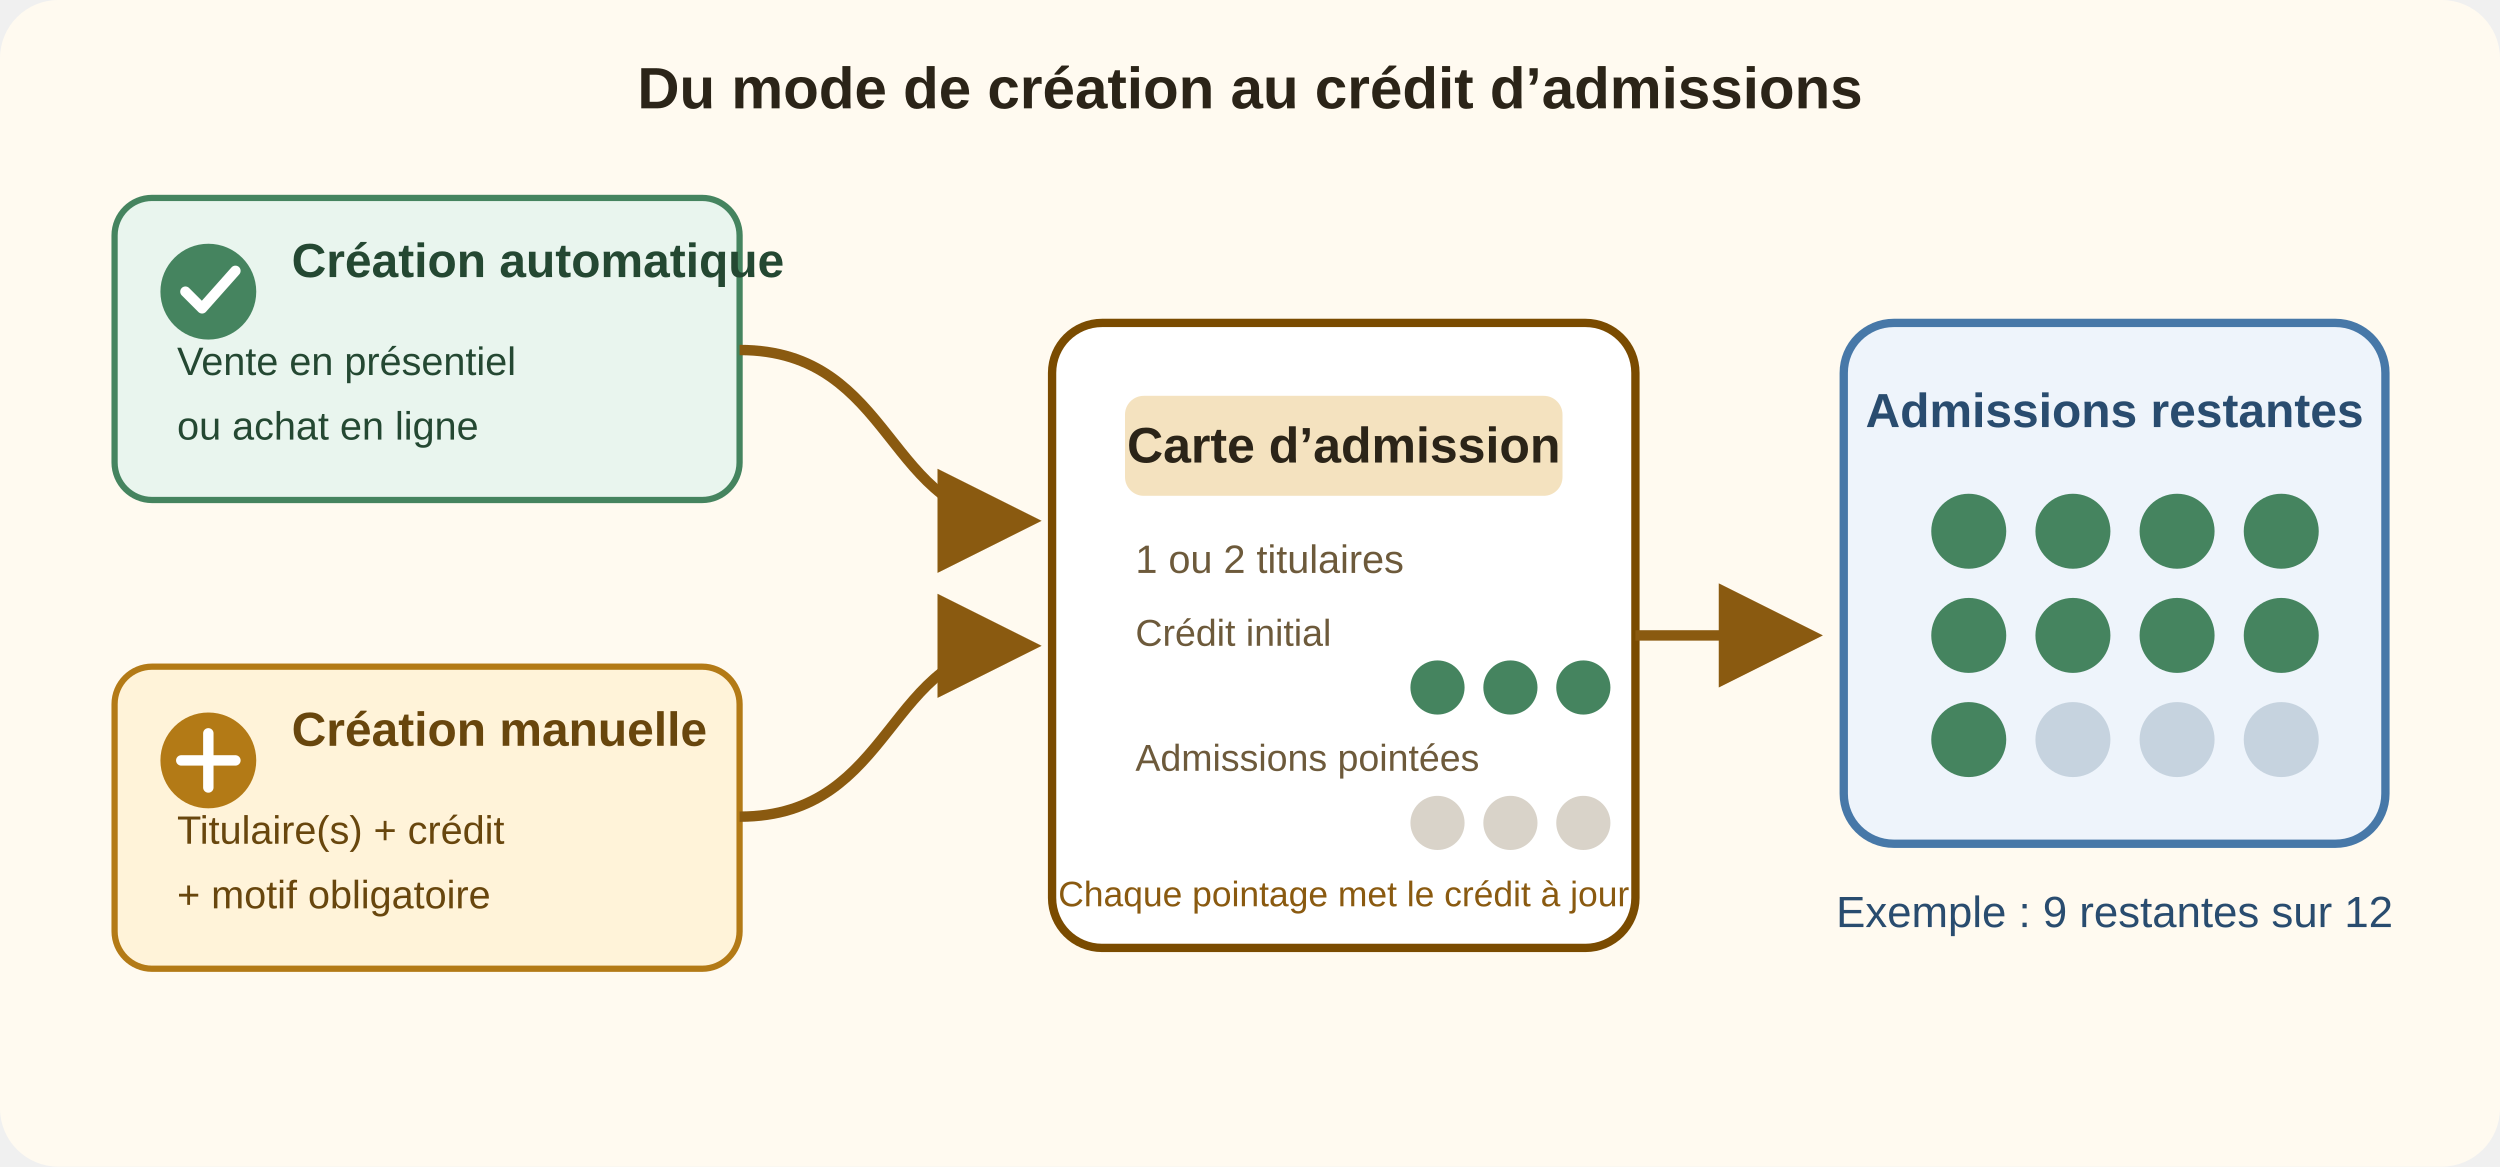
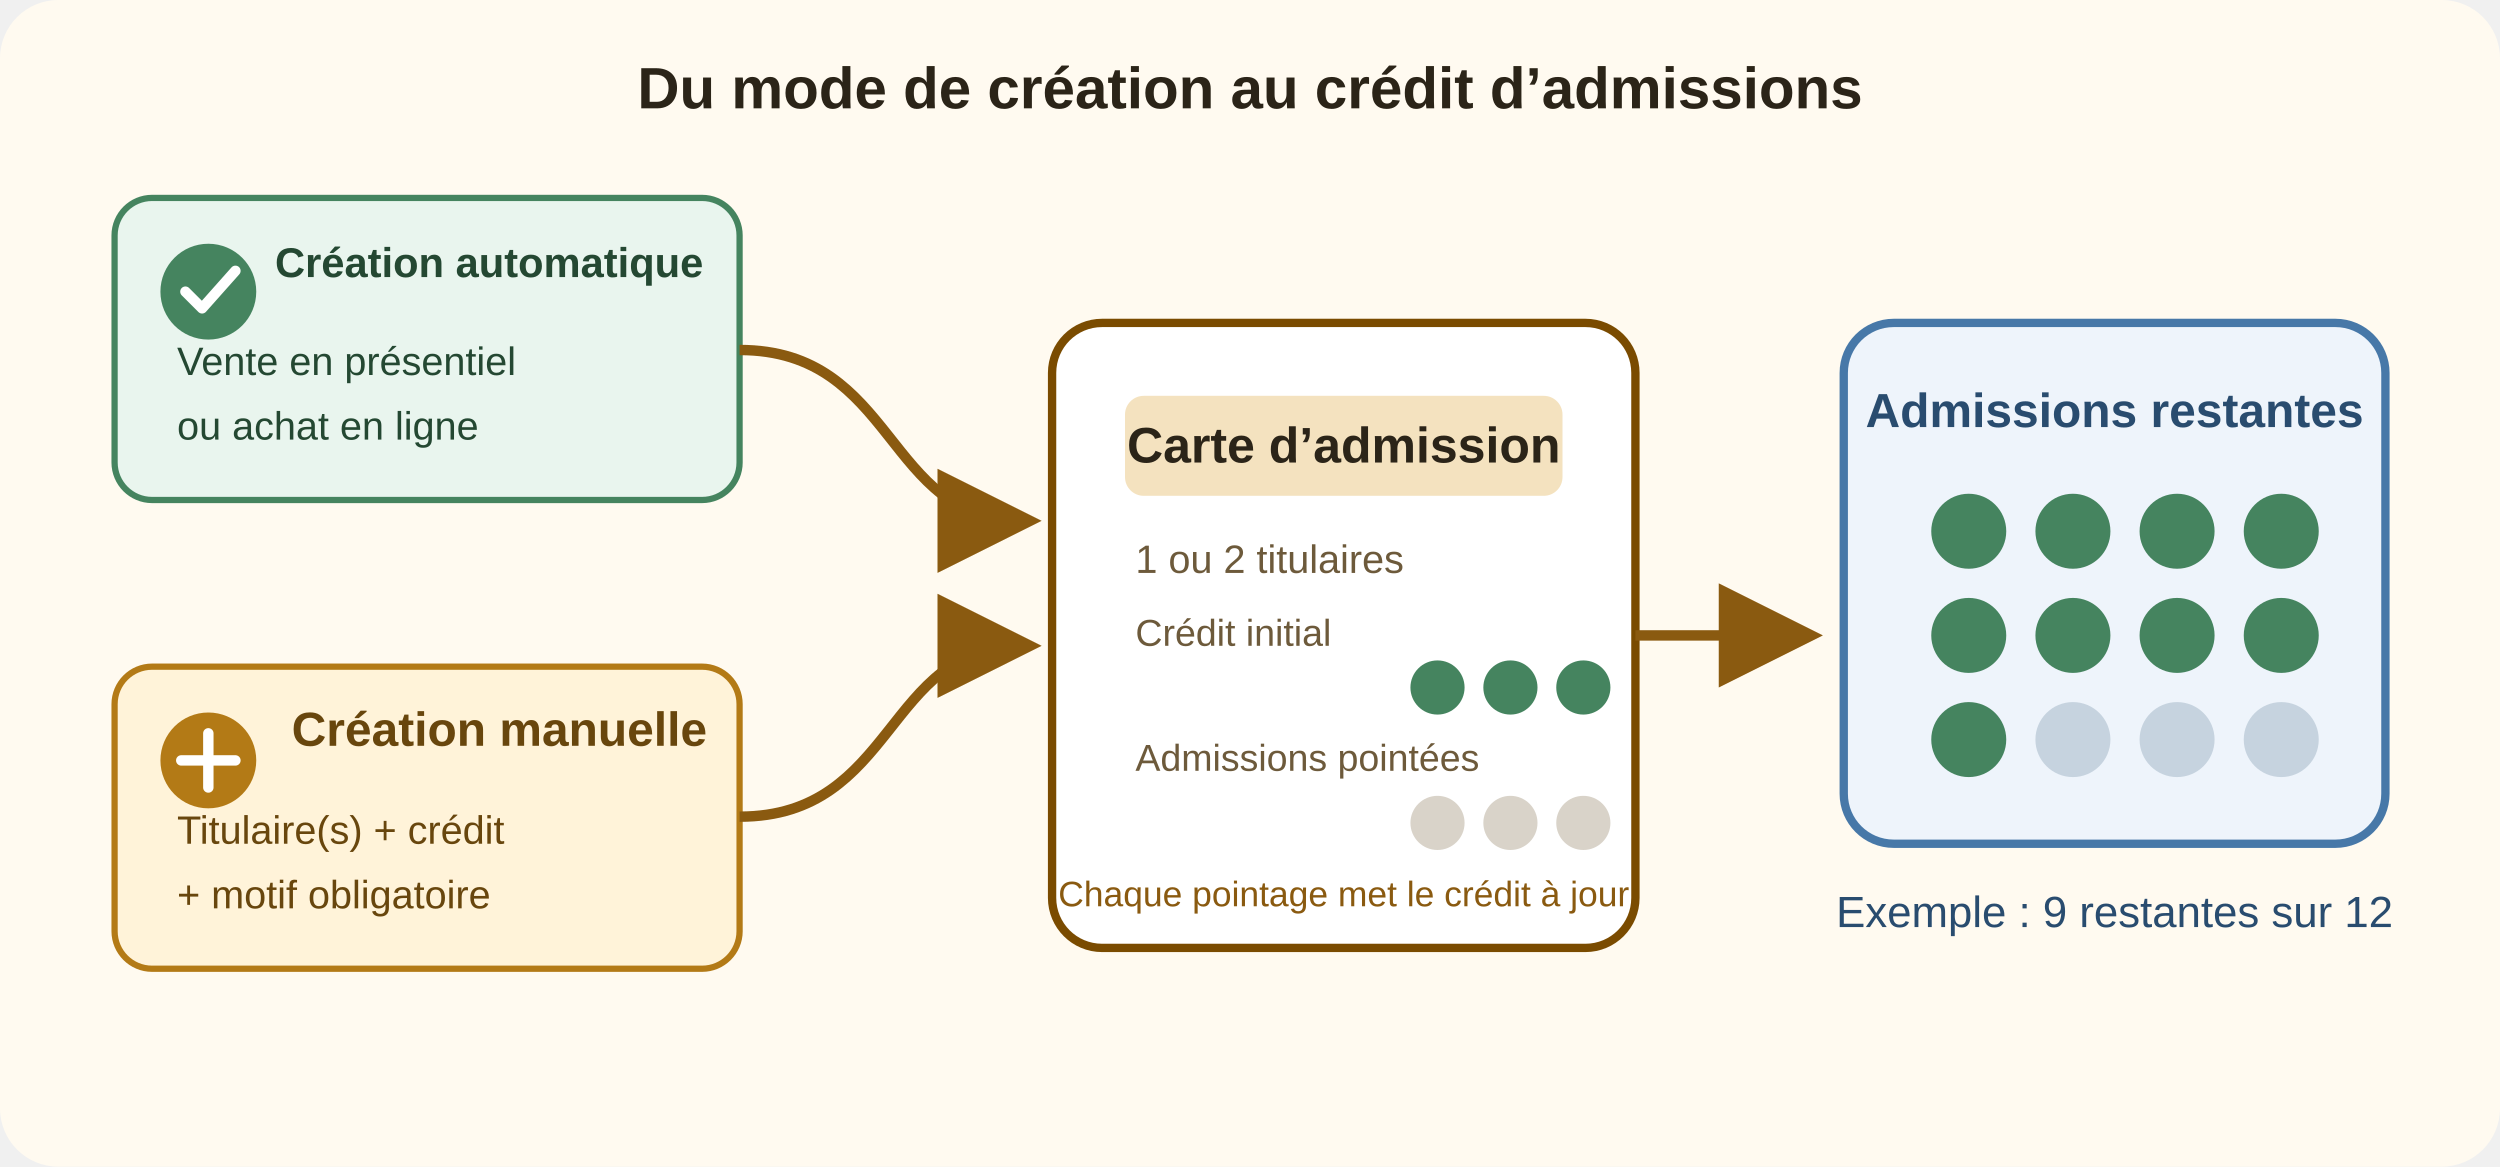
<svg xmlns="http://www.w3.org/2000/svg" width="1200" height="560" viewBox="0 0 1200 560">
  <defs>
    <marker id="arrow" markerWidth="10" markerHeight="10" refX="8" refY="5" orient="auto">
      <path d="M0 0 L10 5 L0 10 Z" fill="#8a5a10" />
    </marker>
  </defs>
  <rect width="1200" height="560" rx="28" fill="#fffaf0" />
  <text x="600" y="52" text-anchor="middle" font-family="Arial, sans-serif" font-size="28" font-weight="700" fill="#2b2418">
    Du mode de création au crédit d’admissions
  </text>
  <rect x="55" y="95" width="300" height="145" rx="18" fill="#e9f5ee" stroke="#45845f" stroke-width="3" />
  <circle cx="100" cy="140" r="23" fill="#45845f" />
  <path d="M89 140 L97 148 L113 130" fill="none" stroke="#fff" stroke-width="5" stroke-linecap="round" stroke-linejoin="round" />
-   <text x="140" y="133" font-family="Arial, sans-serif" font-size="23" font-weight="700" fill="#244832">Création automatique</text>
+   <text x="132" y="133" font-family="Arial, sans-serif" font-size="20" font-weight="700" fill="#244832">Création automatique</text>
  <text x="85" y="180" font-family="Arial, sans-serif" font-size="19" fill="#244832">Vente en présentiel</text>
  <text x="85" y="211" font-family="Arial, sans-serif" font-size="19" fill="#244832">ou achat en ligne</text>
  <rect x="55" y="320" width="300" height="145" rx="18" fill="#fff3d9" stroke="#b37a16" stroke-width="3" />
  <circle cx="100" cy="365" r="23" fill="#b37a16" />
  <path d="M100 352 V378 M87 365 H113" fill="none" stroke="#fff" stroke-width="5" stroke-linecap="round" />
  <text x="140" y="358" font-family="Arial, sans-serif" font-size="23" font-weight="700" fill="#68460d">Création manuelle</text>
  <text x="85" y="405" font-family="Arial, sans-serif" font-size="19" fill="#68460d">Titulaire(s) + crédit</text>
  <text x="85" y="436" font-family="Arial, sans-serif" font-size="19" fill="#68460d">+ motif obligatoire</text>
  <path d="M355 168 C430 168 425 250 490 250" fill="none" stroke="#8a5a10" stroke-width="5" marker-end="url(#arrow)" />
  <path d="M355 392 C430 392 425 310 490 310" fill="none" stroke="#8a5a10" stroke-width="5" marker-end="url(#arrow)" />
  <rect x="505" y="155" width="280" height="300" rx="24" fill="#fff" stroke="#7a4b00" stroke-width="4" />
  <rect x="540" y="190" width="210" height="48" rx="9" fill="#f4e2bf" />
  <text x="645" y="222" text-anchor="middle" font-family="Arial, sans-serif" font-size="24" font-weight="700" fill="#2b2418">Carte d’admission</text>
  <text x="545" y="275" font-family="Arial, sans-serif" font-size="19" fill="#6d5a3b">1 ou 2 titulaires</text>
  <text x="545" y="310" font-family="Arial, sans-serif" font-size="18" fill="#6d5a3b">Crédit initial</text>
  <circle cx="690" cy="330" r="13" fill="#45845f" />
  <circle cx="725" cy="330" r="13" fill="#45845f" />
  <circle cx="760" cy="330" r="13" fill="#45845f" />
  <text x="545" y="370" font-family="Arial, sans-serif" font-size="18" fill="#6d5a3b">Admissions pointées</text>
  <circle cx="690" cy="395" r="13" fill="#d9d3c9" />
  <circle cx="725" cy="395" r="13" fill="#d9d3c9" />
  <circle cx="760" cy="395" r="13" fill="#d9d3c9" />
  <text x="645" y="435" text-anchor="middle" font-family="Arial, sans-serif" font-size="17" fill="#8a5a10">Chaque pointage met le crédit à jour</text>
  <path d="M785 305 H865" fill="none" stroke="#8a5a10" stroke-width="5" marker-end="url(#arrow)" />
  <rect x="885" y="155" width="260" height="250" rx="24" fill="#eef4fb" stroke="#4778a8" stroke-width="4" />
  <text x="1015" y="205" text-anchor="middle" font-family="Arial, sans-serif" font-size="23" font-weight="700" fill="#294c6f">Admissions restantes</text>
  <g fill="#45845f">
    <circle cx="945" cy="255" r="18" />
    <circle cx="995" cy="255" r="18" />
    <circle cx="1045" cy="255" r="18" />
    <circle cx="1095" cy="255" r="18" />
    <circle cx="945" cy="305" r="18" />
    <circle cx="995" cy="305" r="18" />
    <circle cx="1045" cy="305" r="18" />
    <circle cx="1095" cy="305" r="18" />
    <circle cx="945" cy="355" r="18" />
  </g>
  <g fill="#c6d3df">
    <circle cx="995" cy="355" r="18" />
    <circle cx="1045" cy="355" r="18" />
    <circle cx="1095" cy="355" r="18" />
  </g>
  <text x="1015" y="445" text-anchor="middle" font-family="Arial, sans-serif" font-size="21" fill="#294c6f">
    Exemple : 9 restantes sur 12
  </text>
</svg>
